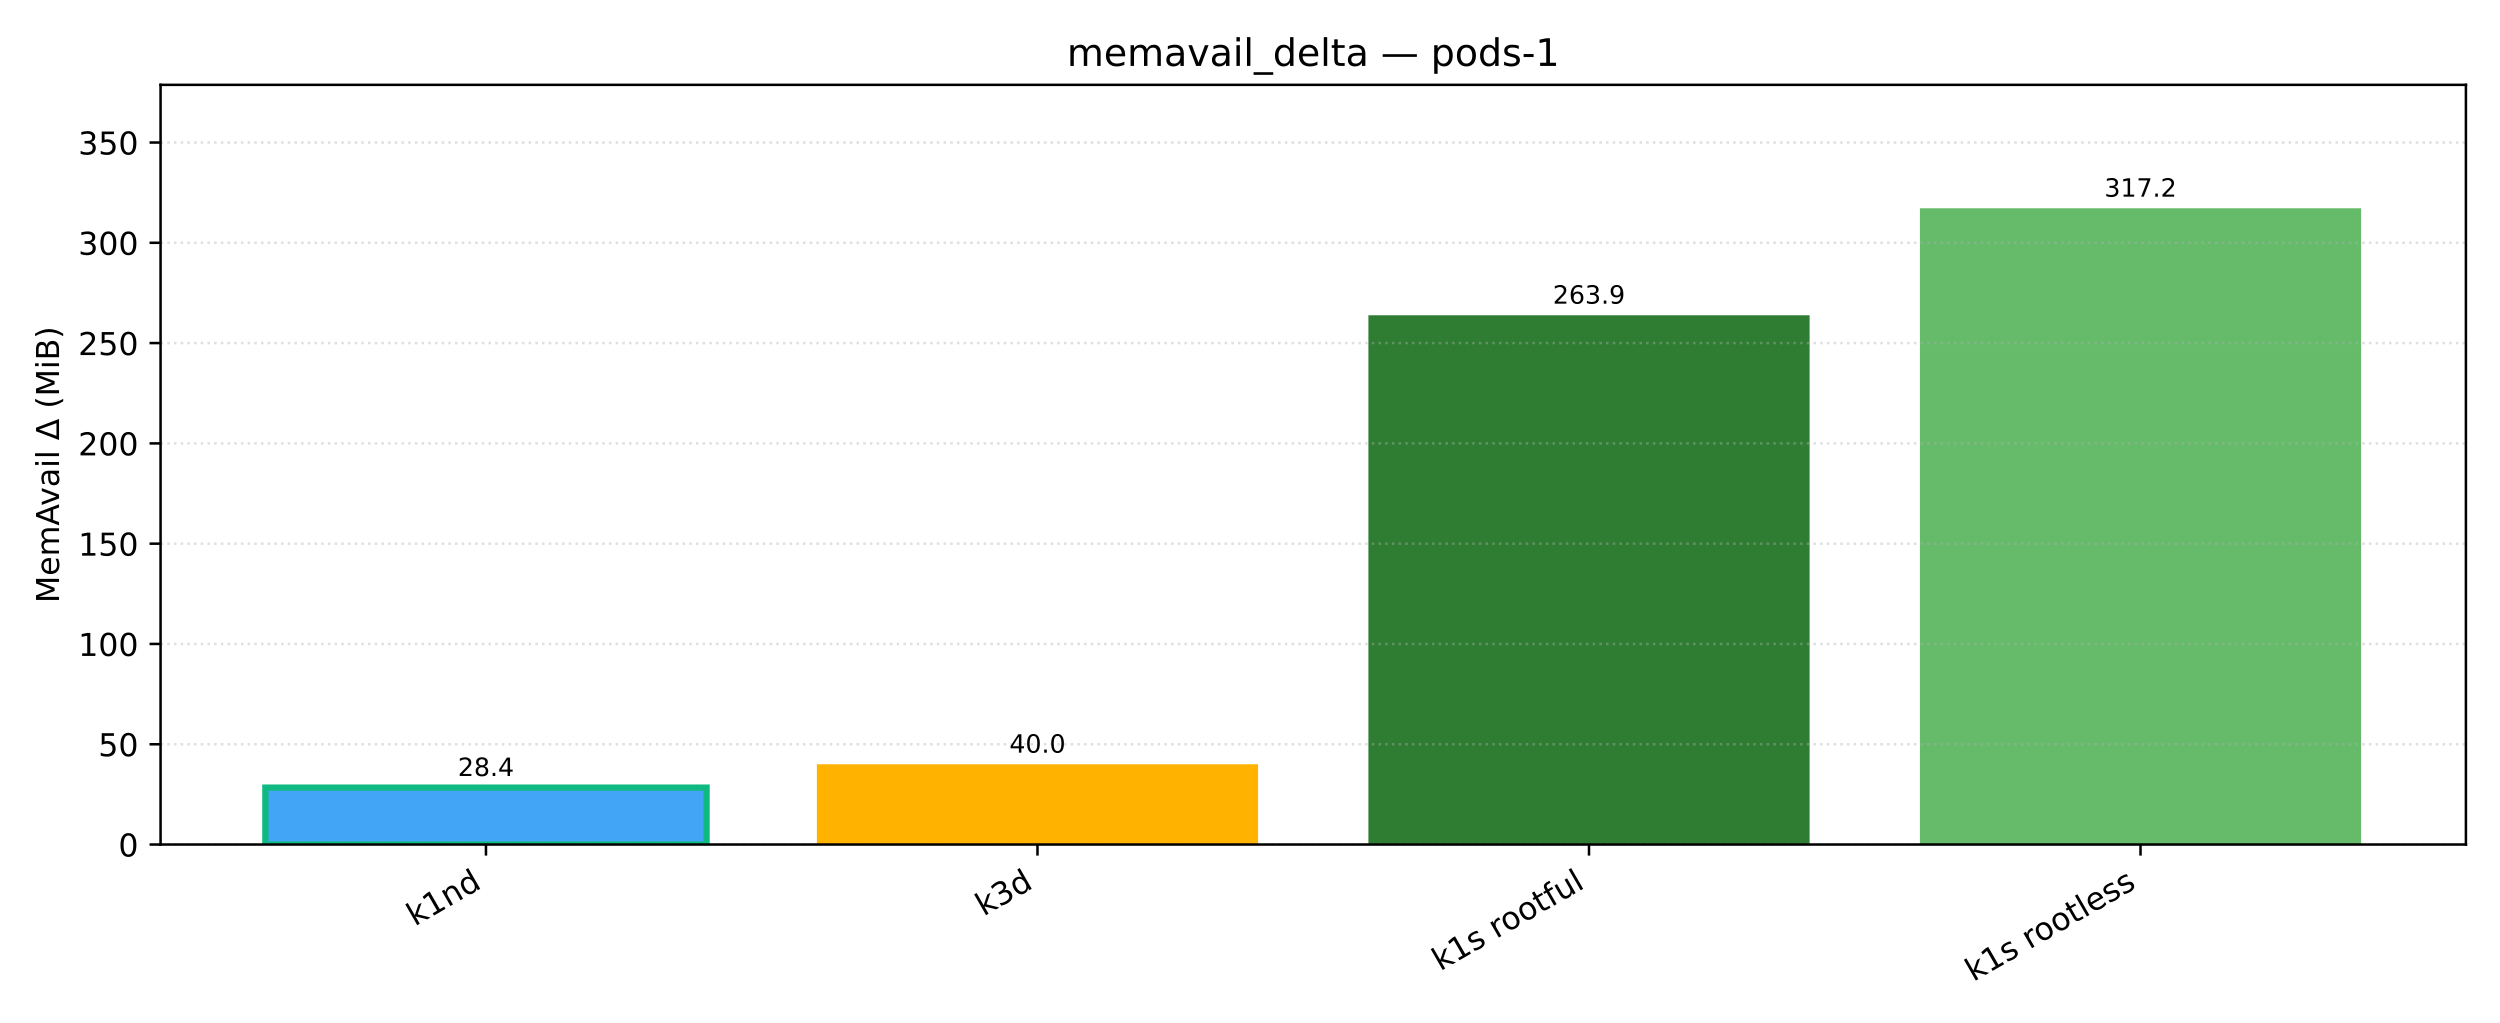
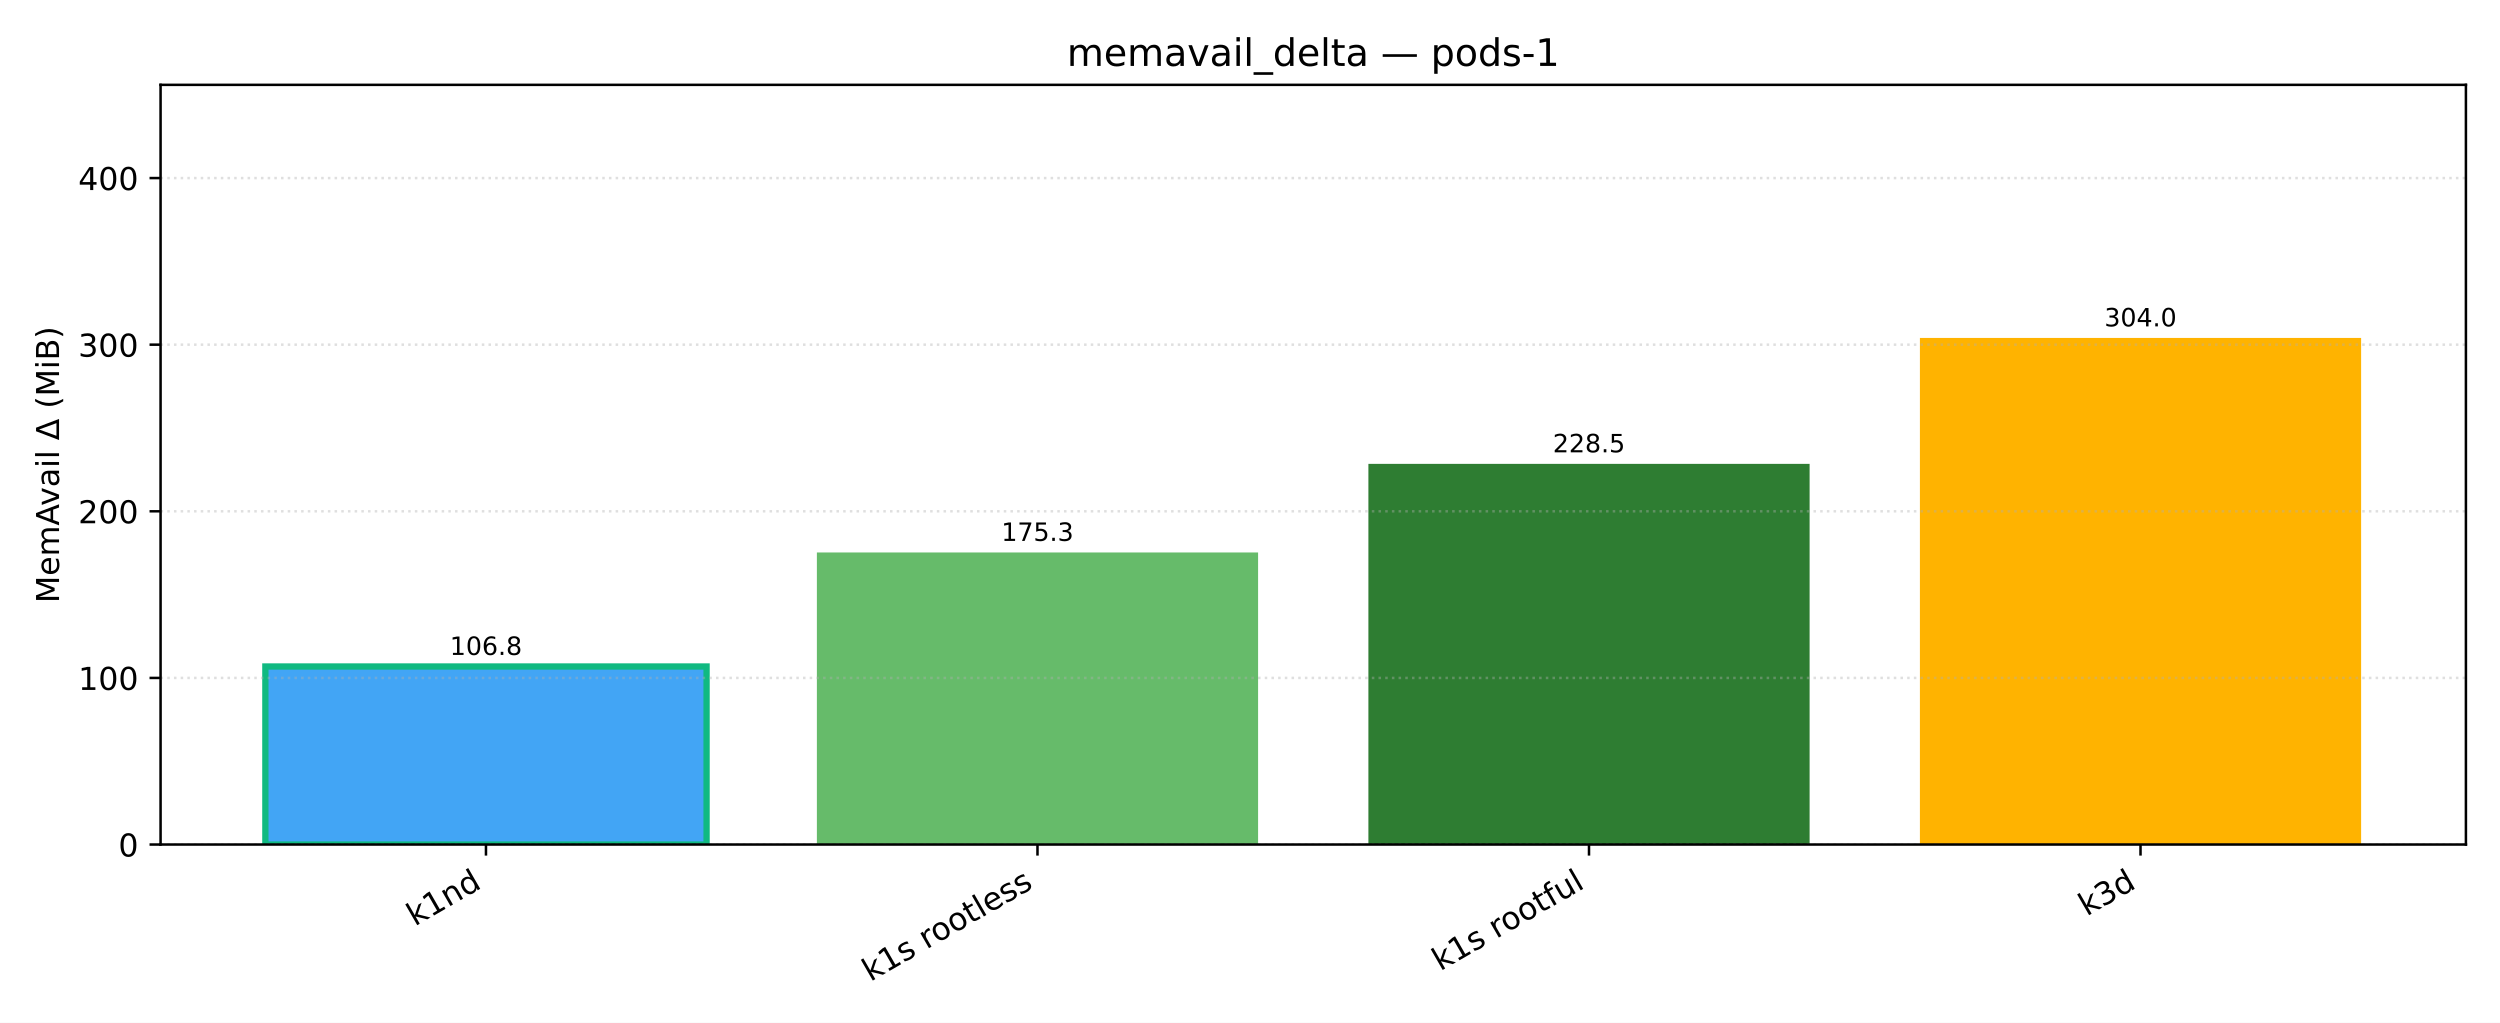
<svg xmlns="http://www.w3.org/2000/svg" xmlns:xlink="http://www.w3.org/1999/xlink" width="792pt" height="324pt" viewBox="0 0 792 324" version="1.1">
  <defs>
    <style type="text/css">*{stroke-linejoin: round; stroke-linecap: butt}</style>
  </defs>
  <g id="figure_1">
    <g id="patch_1">
      <path d="M 0 324  L 792 324  L 792 0  L 0 0  z " style="fill: #ffffff" />
    </g>
    <g id="axes_1">
      <g id="patch_2">
        <path d="M 50.87 267.545  L 781.2 267.545  L 781.2 26.88  L 50.87 26.88  z " style="fill: #ffffff" />
      </g>
      <g id="patch_3">
-         <path d="M 84.067 267.545  L 223.843 267.545  L 223.843 249.508  L 84.067 249.508  z " clip-path="url(#p8ffcf2aa9d)" style="fill: #42a5f5; stroke: #10b981; stroke-width: 2; stroke-linejoin: miter" />
+         <path d="M 84.067 267.545  L 223.843 267.545  L 223.843 211.149  L 84.067 211.149  z " clip-path="url(#pa15f19344a)" style="fill: #42a5f5; stroke: #10b981; stroke-width: 2; stroke-linejoin: miter" />
      </g>
      <g id="patch_4">
-         <path d="M 258.787 267.545  L 398.563 267.545  L 398.563 242.119  L 258.787 242.119  z " clip-path="url(#p8ffcf2aa9d)" style="fill: #ffb300" />
+         <path d="M 258.787 267.545  L 398.563 267.545  L 398.563 175.021  L 258.787 175.021  z " clip-path="url(#pa15f19344a)" style="fill: #66bb6a" />
      </g>
      <g id="patch_5">
-         <path d="M 433.507 267.545  L 573.283 267.545  L 573.283 99.873  L 433.507 99.873  z " clip-path="url(#p8ffcf2aa9d)" style="fill: #2e7d32" />
+         <path d="M 433.507 267.545  L 573.283 267.545  L 573.283 146.96  L 433.507 146.96  z " clip-path="url(#pa15f19344a)" style="fill: #2e7d32" />
      </g>
      <g id="patch_6">
-         <path d="M 608.227 267.545  L 748.003 267.545  L 748.003 65.978  L 608.227 65.978  z " clip-path="url(#p8ffcf2aa9d)" style="fill: #66bb6a" />
+         <path d="M 608.227 267.545  L 748.003 267.545  L 748.003 107.062  L 608.227 107.062  z " clip-path="url(#pa15f19344a)" style="fill: #ffb300" />
      </g>
      <g id="matplotlib.axis_1">
        <g id="xtick_1">
          <g id="line2d_1">
            <defs>
-               <path id="mfee1fe32e3" d="M 0 0  L 0 3.5  " style="stroke: #000000; stroke-width: 0.8" />
+               <path id="m6d2aba416c" d="M 0 0  L 0 3.5  " style="stroke: #000000; stroke-width: 0.8" />
            </defs>
            <g>
-               <use xlink:href="#mfee1fe32e3" x="153.955" y="267.545" style="stroke: #000000; stroke-width: 0.8" />
+               <use xlink:href="#m6d2aba416c" x="153.955" y="267.545" style="stroke: #000000; stroke-width: 0.8" />
            </g>
          </g>
          <g id="text_1">
            <g transform="translate(131.4038 293.5454) rotate(-30) scale(0.1 -0.1)">
              <defs>
                <path id="DejaVuSans-6b" d="M 581 4863  L 1159 4863  L 1159 1991  L 2875 3500  L 3609 3500  L 1753 1863  L 3688 0  L 2938 0  L 1159 1709  L 1159 0  L 581 0  L 581 4863  z " transform="scale(0.015625)" />
                <path id="DejaVuSans-31" d="M 794 531  L 1825 531  L 1825 4091  L 703 3866  L 703 4441  L 1819 4666  L 2450 4666  L 2450 531  L 3481 531  L 3481 0  L 794 0  L 794 531  z " transform="scale(0.015625)" />
                <path id="DejaVuSans-6e" d="M 3513 2113  L 3513 0  L 2938 0  L 2938 2094  Q 2938 2591 2744 2837  Q 2550 3084 2163 3084  Q 1697 3084 1428 2787  Q 1159 2491 1159 1978  L 1159 0  L 581 0  L 581 3500  L 1159 3500  L 1159 2956  Q 1366 3272 1645 3428  Q 1925 3584 2291 3584  Q 2894 3584 3203 3211  Q 3513 2838 3513 2113  z " transform="scale(0.015625)" />
                <path id="DejaVuSans-64" d="M 2906 2969  L 2906 4863  L 3481 4863  L 3481 0  L 2906 0  L 2906 525  Q 2725 213 2448 61  Q 2172 -91 1784 -91  Q 1150 -91 751 415  Q 353 922 353 1747  Q 353 2572 751 3078  Q 1150 3584 1784 3584  Q 2172 3584 2448 3432  Q 2725 3281 2906 2969  z M 947 1747  Q 947 1113 1208 752  Q 1469 391 1925 391  Q 2381 391 2643 752  Q 2906 1113 2906 1747  Q 2906 2381 2643 2742  Q 2381 3103 1925 3103  Q 1469 3103 1208 2742  Q 947 2381 947 1747  z " transform="scale(0.015625)" />
              </defs>
              <use xlink:href="#DejaVuSans-6b" />
              <use xlink:href="#DejaVuSans-31" transform="translate(57.91016 0)" />
              <use xlink:href="#DejaVuSans-6e" transform="translate(121.5332 0)" />
              <use xlink:href="#DejaVuSans-64" transform="translate(184.9121 0)" />
            </g>
          </g>
        </g>
        <g id="xtick_2">
          <g id="line2d_2">
            <g>
-               <use xlink:href="#mfee1fe32e3" x="328.675" y="267.545" style="stroke: #000000; stroke-width: 0.8" />
+               <use xlink:href="#m6d2aba416c" x="328.675" y="267.545" style="stroke: #000000; stroke-width: 0.8" />
            </g>
          </g>
          <g id="text_2">
-             <g transform="translate(311.6123 290.3767) rotate(-30) scale(0.1 -0.1)">
-               <defs>
-                 <path id="DejaVuSans-33" d="M 2597 2516  Q 3050 2419 3304 2112  Q 3559 1806 3559 1356  Q 3559 666 3084 287  Q 2609 -91 1734 -91  Q 1441 -91 1130 -33  Q 819 25 488 141  L 488 750  Q 750 597 1062 519  Q 1375 441 1716 441  Q 2309 441 2620 675  Q 2931 909 2931 1356  Q 2931 1769 2642 2001  Q 2353 2234 1838 2234  L 1294 2234  L 1294 2753  L 1863 2753  Q 2328 2753 2575 2939  Q 2822 3125 2822 3475  Q 2822 3834 2567 4026  Q 2313 4219 1838 4219  Q 1578 4219 1281 4162  Q 984 4106 628 3988  L 628 4550  Q 988 4650 1302 4700  Q 1616 4750 1894 4750  Q 2613 4750 3031 4423  Q 3450 4097 3450 3541  Q 3450 3153 3228 2886  Q 3006 2619 2597 2516  z " transform="scale(0.015625)" />
-               </defs>
-               <use xlink:href="#DejaVuSans-6b" />
-               <use xlink:href="#DejaVuSans-33" transform="translate(57.91016 0)" />
-               <use xlink:href="#DejaVuSans-64" transform="translate(121.5332 0)" />
-             </g>
-           </g>
-         </g>
-         <g id="xtick_3">
-           <g id="line2d_3">
-             <g>
-               <use xlink:href="#mfee1fe32e3" x="503.395" y="267.545" style="stroke: #000000; stroke-width: 0.8" />
-             </g>
-           </g>
-           <g id="text_3">
-             <g transform="translate(456.2651 307.7361) rotate(-30) scale(0.1 -0.1)">
+             <g transform="translate(275.7304 311.0931) rotate(-30) scale(0.1 -0.1)">
              <defs>
                <path id="DejaVuSans-73" d="M 2834 3397  L 2834 2853  Q 2591 2978 2328 3040  Q 2066 3103 1784 3103  Q 1356 3103 1142 2972  Q 928 2841 928 2578  Q 928 2378 1081 2264  Q 1234 2150 1697 2047  L 1894 2003  Q 2506 1872 2764 1633  Q 3022 1394 3022 966  Q 3022 478 2636 193  Q 2250 -91 1575 -91  Q 1294 -91 989 -36  Q 684 19 347 128  L 347 722  Q 666 556 975 473  Q 1284 391 1588 391  Q 1994 391 2212 530  Q 2431 669 2431 922  Q 2431 1156 2273 1281  Q 2116 1406 1581 1522  L 1381 1569  Q 847 1681 609 1914  Q 372 2147 372 2553  Q 372 3047 722 3315  Q 1072 3584 1716 3584  Q 2034 3584 2315 3537  Q 2597 3491 2834 3397  z " transform="scale(0.015625)" />
                <path id="DejaVuSans-20" transform="scale(0.015625)" />
                <path id="DejaVuSans-72" d="M 2631 2963  Q 2534 3019 2420 3045  Q 2306 3072 2169 3072  Q 1681 3072 1420 2755  Q 1159 2438 1159 1844  L 1159 0  L 581 0  L 581 3500  L 1159 3500  L 1159 2956  Q 1341 3275 1631 3429  Q 1922 3584 2338 3584  Q 2397 3584 2469 3576  Q 2541 3569 2628 3553  L 2631 2963  z " transform="scale(0.015625)" />
                <path id="DejaVuSans-6f" d="M 1959 3097  Q 1497 3097 1228 2736  Q 959 2375 959 1747  Q 959 1119 1226 758  Q 1494 397 1959 397  Q 2419 397 2687 759  Q 2956 1122 2956 1747  Q 2956 2369 2687 2733  Q 2419 3097 1959 3097  z M 1959 3584  Q 2709 3584 3137 3096  Q 3566 2609 3566 1747  Q 3566 888 3137 398  Q 2709 -91 1959 -91  Q 1206 -91 779 398  Q 353 888 353 1747  Q 353 2609 779 3096  Q 1206 3584 1959 3584  z " transform="scale(0.015625)" />
                <path id="DejaVuSans-74" d="M 1172 4494  L 1172 3500  L 2356 3500  L 2356 3053  L 1172 3053  L 1172 1153  Q 1172 725 1289 603  Q 1406 481 1766 481  L 2356 481  L 2356 0  L 1766 0  Q 1100 0 847 248  Q 594 497 594 1153  L 594 3053  L 172 3053  L 172 3500  L 594 3500  L 594 4494  L 1172 4494  z " transform="scale(0.015625)" />
-                 <path id="DejaVuSans-66" d="M 2375 4863  L 2375 4384  L 1825 4384  Q 1516 4384 1395 4259  Q 1275 4134 1275 3809  L 1275 3500  L 2222 3500  L 2222 3053  L 1275 3053  L 1275 0  L 697 0  L 697 3053  L 147 3053  L 147 3500  L 697 3500  L 697 3744  Q 697 4328 969 4595  Q 1241 4863 1831 4863  L 2375 4863  z " transform="scale(0.015625)" />
-                 <path id="DejaVuSans-75" d="M 544 1381  L 544 3500  L 1119 3500  L 1119 1403  Q 1119 906 1312 657  Q 1506 409 1894 409  Q 2359 409 2629 706  Q 2900 1003 2900 1516  L 2900 3500  L 3475 3500  L 3475 0  L 2900 0  L 2900 538  Q 2691 219 2414 64  Q 2138 -91 1772 -91  Q 1169 -91 856 284  Q 544 659 544 1381  z M 1991 3584  L 1991 3584  z " transform="scale(0.015625)" />
                <path id="DejaVuSans-6c" d="M 603 4863  L 1178 4863  L 1178 0  L 603 0  L 603 4863  z " transform="scale(0.015625)" />
-               </defs>
-               <use xlink:href="#DejaVuSans-6b" />
-               <use xlink:href="#DejaVuSans-31" transform="translate(57.91016 0)" />
-               <use xlink:href="#DejaVuSans-73" transform="translate(121.5332 0)" />
-               <use xlink:href="#DejaVuSans-20" transform="translate(173.6328 0)" />
-               <use xlink:href="#DejaVuSans-72" transform="translate(205.4199 0)" />
-               <use xlink:href="#DejaVuSans-6f" transform="translate(244.2832 0)" />
-               <use xlink:href="#DejaVuSans-6f" transform="translate(305.4648 0)" />
-               <use xlink:href="#DejaVuSans-74" transform="translate(366.6465 0)" />
-               <use xlink:href="#DejaVuSans-66" transform="translate(405.8555 0)" />
-               <use xlink:href="#DejaVuSans-75" transform="translate(441.0605 0)" />
-               <use xlink:href="#DejaVuSans-6c" transform="translate(504.4395 0)" />
-             </g>
-           </g>
-         </g>
-         <g id="xtick_4">
-           <g id="line2d_4">
-             <g>
-               <use xlink:href="#mfee1fe32e3" x="678.115" y="267.545" style="stroke: #000000; stroke-width: 0.8" />
-             </g>
-           </g>
-           <g id="text_4">
-             <g transform="translate(625.1706 311.0931) rotate(-30) scale(0.1 -0.1)">
-               <defs>
                <path id="DejaVuSans-65" d="M 3597 1894  L 3597 1613  L 953 1613  Q 991 1019 1311 708  Q 1631 397 2203 397  Q 2534 397 2845 478  Q 3156 559 3463 722  L 3463 178  Q 3153 47 2828 -22  Q 2503 -91 2169 -91  Q 1331 -91 842 396  Q 353 884 353 1716  Q 353 2575 817 3079  Q 1281 3584 2069 3584  Q 2775 3584 3186 3129  Q 3597 2675 3597 1894  z M 3022 2063  Q 3016 2534 2758 2815  Q 2500 3097 2075 3097  Q 1594 3097 1305 2825  Q 1016 2553 972 2059  L 3022 2063  z " transform="scale(0.015625)" />
              </defs>
              <use xlink:href="#DejaVuSans-6b" />
              <use xlink:href="#DejaVuSans-31" transform="translate(57.91016 0)" />
              <use xlink:href="#DejaVuSans-73" transform="translate(121.5332 0)" />
              <use xlink:href="#DejaVuSans-20" transform="translate(173.6328 0)" />
              <use xlink:href="#DejaVuSans-72" transform="translate(205.4199 0)" />
              <use xlink:href="#DejaVuSans-6f" transform="translate(244.2832 0)" />
              <use xlink:href="#DejaVuSans-6f" transform="translate(305.4648 0)" />
              <use xlink:href="#DejaVuSans-74" transform="translate(366.6465 0)" />
              <use xlink:href="#DejaVuSans-6c" transform="translate(405.8555 0)" />
              <use xlink:href="#DejaVuSans-65" transform="translate(433.6387 0)" />
              <use xlink:href="#DejaVuSans-73" transform="translate(495.1621 0)" />
              <use xlink:href="#DejaVuSans-73" transform="translate(547.2617 0)" />
            </g>
          </g>
        </g>
+         <g id="xtick_3">
+           <g id="line2d_3">
+             <g>
+               <use xlink:href="#m6d2aba416c" x="503.395" y="267.545" style="stroke: #000000; stroke-width: 0.8" />
+             </g>
+           </g>
+           <g id="text_3">
+             <g transform="translate(456.2651 307.7361) rotate(-30) scale(0.1 -0.1)">
+               <defs>
+                 <path id="DejaVuSans-66" d="M 2375 4863  L 2375 4384  L 1825 4384  Q 1516 4384 1395 4259  Q 1275 4134 1275 3809  L 1275 3500  L 2222 3500  L 2222 3053  L 1275 3053  L 1275 0  L 697 0  L 697 3053  L 147 3053  L 147 3500  L 697 3500  L 697 3744  Q 697 4328 969 4595  Q 1241 4863 1831 4863  L 2375 4863  z " transform="scale(0.015625)" />
+                 <path id="DejaVuSans-75" d="M 544 1381  L 544 3500  L 1119 3500  L 1119 1403  Q 1119 906 1312 657  Q 1506 409 1894 409  Q 2359 409 2629 706  Q 2900 1003 2900 1516  L 2900 3500  L 3475 3500  L 3475 0  L 2900 0  L 2900 538  Q 2691 219 2414 64  Q 2138 -91 1772 -91  Q 1169 -91 856 284  Q 544 659 544 1381  z M 1991 3584  L 1991 3584  z " transform="scale(0.015625)" />
+               </defs>
+               <use xlink:href="#DejaVuSans-6b" />
+               <use xlink:href="#DejaVuSans-31" transform="translate(57.91016 0)" />
+               <use xlink:href="#DejaVuSans-73" transform="translate(121.5332 0)" />
+               <use xlink:href="#DejaVuSans-20" transform="translate(173.6328 0)" />
+               <use xlink:href="#DejaVuSans-72" transform="translate(205.4199 0)" />
+               <use xlink:href="#DejaVuSans-6f" transform="translate(244.2832 0)" />
+               <use xlink:href="#DejaVuSans-6f" transform="translate(305.4648 0)" />
+               <use xlink:href="#DejaVuSans-74" transform="translate(366.6465 0)" />
+               <use xlink:href="#DejaVuSans-66" transform="translate(405.8555 0)" />
+               <use xlink:href="#DejaVuSans-75" transform="translate(441.0605 0)" />
+               <use xlink:href="#DejaVuSans-6c" transform="translate(504.4395 0)" />
+             </g>
+           </g>
+         </g>
+         <g id="xtick_4">
+           <g id="line2d_4">
+             <g>
+               <use xlink:href="#m6d2aba416c" x="678.115" y="267.545" style="stroke: #000000; stroke-width: 0.8" />
+             </g>
+           </g>
+           <g id="text_4">
+             <g transform="translate(661.0525 290.3767) rotate(-30) scale(0.1 -0.1)">
+               <defs>
+                 <path id="DejaVuSans-33" d="M 2597 2516  Q 3050 2419 3304 2112  Q 3559 1806 3559 1356  Q 3559 666 3084 287  Q 2609 -91 1734 -91  Q 1441 -91 1130 -33  Q 819 25 488 141  L 488 750  Q 750 597 1062 519  Q 1375 441 1716 441  Q 2309 441 2620 675  Q 2931 909 2931 1356  Q 2931 1769 2642 2001  Q 2353 2234 1838 2234  L 1294 2234  L 1294 2753  L 1863 2753  Q 2328 2753 2575 2939  Q 2822 3125 2822 3475  Q 2822 3834 2567 4026  Q 2313 4219 1838 4219  Q 1578 4219 1281 4162  Q 984 4106 628 3988  L 628 4550  Q 988 4650 1302 4700  Q 1616 4750 1894 4750  Q 2613 4750 3031 4423  Q 3450 4097 3450 3541  Q 3450 3153 3228 2886  Q 3006 2619 2597 2516  z " transform="scale(0.015625)" />
+               </defs>
+               <use xlink:href="#DejaVuSans-6b" />
+               <use xlink:href="#DejaVuSans-33" transform="translate(57.91016 0)" />
+               <use xlink:href="#DejaVuSans-64" transform="translate(121.5332 0)" />
+             </g>
+           </g>
+         </g>
      </g>
      <g id="matplotlib.axis_2">
        <g id="ytick_1">
          <g id="line2d_5">
-             <path d="M 50.87 267.545  L 781.2 267.545  " clip-path="url(#p8ffcf2aa9d)" style="fill: none; stroke-dasharray: 0.8,1.32; stroke-dashoffset: 0; stroke: #b0b0b0; stroke-opacity: 0.4; stroke-width: 0.8" />
+             <path d="M 50.87 267.545  L 781.2 267.545  " clip-path="url(#pa15f19344a)" style="fill: none; stroke-dasharray: 0.8,1.32; stroke-dashoffset: 0; stroke: #b0b0b0; stroke-opacity: 0.4; stroke-width: 0.8" />
          </g>
          <g id="line2d_6">
            <defs>
-               <path id="m41515fdfbc" d="M 0 0  L -3.5 0  " style="stroke: #000000; stroke-width: 0.8" />
+               <path id="m029c98b0b0" d="M 0 0  L -3.5 0  " style="stroke: #000000; stroke-width: 0.8" />
            </defs>
            <g>
-               <use xlink:href="#m41515fdfbc" x="50.87" y="267.545" style="stroke: #000000; stroke-width: 0.8" />
+               <use xlink:href="#m029c98b0b0" x="50.87" y="267.545" style="stroke: #000000; stroke-width: 0.8" />
            </g>
          </g>
          <g id="text_5">
            <g transform="translate(37.5075 271.3447) scale(0.1 -0.1)">
              <defs>
                <path id="DejaVuSans-30" d="M 2034 4250  Q 1547 4250 1301 3770  Q 1056 3291 1056 2328  Q 1056 1369 1301 889  Q 1547 409 2034 409  Q 2525 409 2770 889  Q 3016 1369 3016 2328  Q 3016 3291 2770 3770  Q 2525 4250 2034 4250  z M 2034 4750  Q 2819 4750 3233 4129  Q 3647 3509 3647 2328  Q 3647 1150 3233 529  Q 2819 -91 2034 -91  Q 1250 -91 836 529  Q 422 1150 422 2328  Q 422 3509 836 4129  Q 1250 4750 2034 4750  z " transform="scale(0.015625)" />
              </defs>
              <use xlink:href="#DejaVuSans-30" />
            </g>
          </g>
        </g>
        <g id="ytick_2">
          <g id="line2d_7">
-             <path d="M 50.87 235.775  L 781.2 235.775  " clip-path="url(#p8ffcf2aa9d)" style="fill: none; stroke-dasharray: 0.8,1.32; stroke-dashoffset: 0; stroke: #b0b0b0; stroke-opacity: 0.4; stroke-width: 0.8" />
+             <path d="M 50.87 214.763  L 781.2 214.763  " clip-path="url(#pa15f19344a)" style="fill: none; stroke-dasharray: 0.8,1.32; stroke-dashoffset: 0; stroke: #b0b0b0; stroke-opacity: 0.4; stroke-width: 0.8" />
          </g>
          <g id="line2d_8">
            <g>
-               <use xlink:href="#m41515fdfbc" x="50.87" y="235.775" style="stroke: #000000; stroke-width: 0.8" />
+               <use xlink:href="#m029c98b0b0" x="50.87" y="214.763" style="stroke: #000000; stroke-width: 0.8" />
            </g>
          </g>
          <g id="text_6">
-             <g transform="translate(31.145 239.574) scale(0.1 -0.1)">
-               <defs>
-                 <path id="DejaVuSans-35" d="M 691 4666  L 3169 4666  L 3169 4134  L 1269 4134  L 1269 2991  Q 1406 3038 1543 3061  Q 1681 3084 1819 3084  Q 2600 3084 3056 2656  Q 3513 2228 3513 1497  Q 3513 744 3044 326  Q 2575 -91 1722 -91  Q 1428 -91 1123 -41  Q 819 9 494 109  L 494 744  Q 775 591 1075 516  Q 1375 441 1709 441  Q 2250 441 2565 725  Q 2881 1009 2881 1497  Q 2881 1984 2565 2268  Q 2250 2553 1709 2553  Q 1456 2553 1204 2497  Q 953 2441 691 2322  L 691 4666  z " transform="scale(0.015625)" />
-               </defs>
-               <use xlink:href="#DejaVuSans-35" />
-               <use xlink:href="#DejaVuSans-30" transform="translate(63.62305 0)" />
-             </g>
-           </g>
-         </g>
-         <g id="ytick_3">
-           <g id="line2d_9">
-             <path d="M 50.87 204.004  L 781.2 204.004  " clip-path="url(#p8ffcf2aa9d)" style="fill: none; stroke-dasharray: 0.8,1.32; stroke-dashoffset: 0; stroke: #b0b0b0; stroke-opacity: 0.4; stroke-width: 0.8" />
-           </g>
-           <g id="line2d_10">
-             <g>
-               <use xlink:href="#m41515fdfbc" x="50.87" y="204.004" style="stroke: #000000; stroke-width: 0.8" />
-             </g>
-           </g>
-           <g id="text_7">
-             <g transform="translate(24.7825 207.8033) scale(0.1 -0.1)">
+             <g transform="translate(24.7825 218.5622) scale(0.1 -0.1)">
              <use xlink:href="#DejaVuSans-31" />
              <use xlink:href="#DejaVuSans-30" transform="translate(63.62305 0)" />
              <use xlink:href="#DejaVuSans-30" transform="translate(127.2461 0)" />
            </g>
          </g>
        </g>
-         <g id="ytick_4">
-           <g id="line2d_11">
-             <path d="M 50.87 172.233  L 781.2 172.233  " clip-path="url(#p8ffcf2aa9d)" style="fill: none; stroke-dasharray: 0.8,1.32; stroke-dashoffset: 0; stroke: #b0b0b0; stroke-opacity: 0.4; stroke-width: 0.8" />
-           </g>
-           <g id="line2d_12">
-             <g>
-               <use xlink:href="#m41515fdfbc" x="50.87" y="172.233" style="stroke: #000000; stroke-width: 0.8" />
-             </g>
-           </g>
-           <g id="text_8">
-             <g transform="translate(24.7825 176.0326) scale(0.1 -0.1)">
-               <use xlink:href="#DejaVuSans-31" />
-               <use xlink:href="#DejaVuSans-35" transform="translate(63.62305 0)" />
-               <use xlink:href="#DejaVuSans-30" transform="translate(127.2461 0)" />
-             </g>
-           </g>
-         </g>
-         <g id="ytick_5">
-           <g id="line2d_13">
-             <path d="M 50.87 140.463  L 781.2 140.463  " clip-path="url(#p8ffcf2aa9d)" style="fill: none; stroke-dasharray: 0.8,1.32; stroke-dashoffset: 0; stroke: #b0b0b0; stroke-opacity: 0.4; stroke-width: 0.8" />
-           </g>
-           <g id="line2d_14">
-             <g>
-               <use xlink:href="#m41515fdfbc" x="50.87" y="140.463" style="stroke: #000000; stroke-width: 0.8" />
-             </g>
-           </g>
-           <g id="text_9">
-             <g transform="translate(24.7825 144.2619) scale(0.1 -0.1)">
+         <g id="ytick_3">
+           <g id="line2d_9">
+             <path d="M 50.87 161.98  L 781.2 161.98  " clip-path="url(#pa15f19344a)" style="fill: none; stroke-dasharray: 0.8,1.32; stroke-dashoffset: 0; stroke: #b0b0b0; stroke-opacity: 0.4; stroke-width: 0.8" />
+           </g>
+           <g id="line2d_10">
+             <g>
+               <use xlink:href="#m029c98b0b0" x="50.87" y="161.98" style="stroke: #000000; stroke-width: 0.8" />
+             </g>
+           </g>
+           <g id="text_7">
+             <g transform="translate(24.7825 165.7797) scale(0.1 -0.1)">
              <defs>
                <path id="DejaVuSans-32" d="M 1228 531  L 3431 531  L 3431 0  L 469 0  L 469 531  Q 828 903 1448 1529  Q 2069 2156 2228 2338  Q 2531 2678 2651 2914  Q 2772 3150 2772 3378  Q 2772 3750 2511 3984  Q 2250 4219 1831 4219  Q 1534 4219 1204 4116  Q 875 4013 500 3803  L 500 4441  Q 881 4594 1212 4672  Q 1544 4750 1819 4750  Q 2544 4750 2975 4387  Q 3406 4025 3406 3419  Q 3406 3131 3298 2873  Q 3191 2616 2906 2266  Q 2828 2175 2409 1742  Q 1991 1309 1228 531  z " transform="scale(0.015625)" />
              </defs>
              <use xlink:href="#DejaVuSans-32" />
              <use xlink:href="#DejaVuSans-30" transform="translate(63.62305 0)" />
              <use xlink:href="#DejaVuSans-30" transform="translate(127.2461 0)" />
            </g>
          </g>
        </g>
-         <g id="ytick_6">
-           <g id="line2d_15">
-             <path d="M 50.87 108.692  L 781.2 108.692  " clip-path="url(#p8ffcf2aa9d)" style="fill: none; stroke-dasharray: 0.8,1.32; stroke-dashoffset: 0; stroke: #b0b0b0; stroke-opacity: 0.4; stroke-width: 0.8" />
-           </g>
-           <g id="line2d_16">
-             <g>
-               <use xlink:href="#m41515fdfbc" x="50.87" y="108.692" style="stroke: #000000; stroke-width: 0.8" />
-             </g>
-           </g>
-           <g id="text_10">
-             <g transform="translate(24.7825 112.4912) scale(0.1 -0.1)">
-               <use xlink:href="#DejaVuSans-32" />
-               <use xlink:href="#DejaVuSans-35" transform="translate(63.62305 0)" />
-               <use xlink:href="#DejaVuSans-30" transform="translate(127.2461 0)" />
-             </g>
-           </g>
-         </g>
-         <g id="ytick_7">
-           <g id="line2d_17">
-             <path d="M 50.87 76.921  L 781.2 76.921  " clip-path="url(#p8ffcf2aa9d)" style="fill: none; stroke-dasharray: 0.8,1.32; stroke-dashoffset: 0; stroke: #b0b0b0; stroke-opacity: 0.4; stroke-width: 0.8" />
-           </g>
-           <g id="line2d_18">
-             <g>
-               <use xlink:href="#m41515fdfbc" x="50.87" y="76.921" style="stroke: #000000; stroke-width: 0.8" />
-             </g>
-           </g>
-           <g id="text_11">
-             <g transform="translate(24.7825 80.72054) scale(0.1 -0.1)">
+         <g id="ytick_4">
+           <g id="line2d_11">
+             <path d="M 50.87 109.198  L 781.2 109.198  " clip-path="url(#pa15f19344a)" style="fill: none; stroke-dasharray: 0.8,1.32; stroke-dashoffset: 0; stroke: #b0b0b0; stroke-opacity: 0.4; stroke-width: 0.8" />
+           </g>
+           <g id="line2d_12">
+             <g>
+               <use xlink:href="#m029c98b0b0" x="50.87" y="109.198" style="stroke: #000000; stroke-width: 0.8" />
+             </g>
+           </g>
+           <g id="text_8">
+             <g transform="translate(24.7825 112.9972) scale(0.1 -0.1)">
              <use xlink:href="#DejaVuSans-33" />
              <use xlink:href="#DejaVuSans-30" transform="translate(63.62305 0)" />
              <use xlink:href="#DejaVuSans-30" transform="translate(127.2461 0)" />
            </g>
          </g>
        </g>
-         <g id="ytick_8">
-           <g id="line2d_19">
-             <path d="M 50.87 45.151  L 781.2 45.151  " clip-path="url(#p8ffcf2aa9d)" style="fill: none; stroke-dasharray: 0.8,1.32; stroke-dashoffset: 0; stroke: #b0b0b0; stroke-opacity: 0.4; stroke-width: 0.8" />
-           </g>
-           <g id="line2d_20">
-             <g>
-               <use xlink:href="#m41515fdfbc" x="50.87" y="45.151" style="stroke: #000000; stroke-width: 0.8" />
-             </g>
-           </g>
-           <g id="text_12">
-             <g transform="translate(24.7825 48.94985) scale(0.1 -0.1)">
-               <use xlink:href="#DejaVuSans-33" />
-               <use xlink:href="#DejaVuSans-35" transform="translate(63.62305 0)" />
+         <g id="ytick_5">
+           <g id="line2d_13">
+             <path d="M 50.87 56.416  L 781.2 56.416  " clip-path="url(#pa15f19344a)" style="fill: none; stroke-dasharray: 0.8,1.32; stroke-dashoffset: 0; stroke: #b0b0b0; stroke-opacity: 0.4; stroke-width: 0.8" />
+           </g>
+           <g id="line2d_14">
+             <g>
+               <use xlink:href="#m029c98b0b0" x="50.87" y="56.416" style="stroke: #000000; stroke-width: 0.8" />
+             </g>
+           </g>
+           <g id="text_9">
+             <g transform="translate(24.7825 60.21473) scale(0.1 -0.1)">
+               <defs>
+                 <path id="DejaVuSans-34" d="M 2419 4116  L 825 1625  L 2419 1625  L 2419 4116  z M 2253 4666  L 3047 4666  L 3047 1625  L 3713 1625  L 3713 1100  L 3047 1100  L 3047 0  L 2419 0  L 2419 1100  L 313 1100  L 313 1709  L 2253 4666  z " transform="scale(0.015625)" />
+               </defs>
+               <use xlink:href="#DejaVuSans-34" />
+               <use xlink:href="#DejaVuSans-30" transform="translate(63.62305 0)" />
              <use xlink:href="#DejaVuSans-30" transform="translate(127.2461 0)" />
            </g>
          </g>
        </g>
-         <g id="text_13">
+         <g id="text_10">
          <g transform="translate(18.70281 191.0354) rotate(-90) scale(0.1 -0.1)">
            <defs>
              <path id="DejaVuSans-4d" d="M 628 4666  L 1569 4666  L 2759 1491  L 3956 4666  L 4897 4666  L 4897 0  L 4281 0  L 4281 4097  L 3078 897  L 2444 897  L 1241 4097  L 1241 0  L 628 0  L 628 4666  z " transform="scale(0.015625)" />
              <path id="DejaVuSans-6d" d="M 3328 2828  Q 3544 3216 3844 3400  Q 4144 3584 4550 3584  Q 5097 3584 5394 3201  Q 5691 2819 5691 2113  L 5691 0  L 5113 0  L 5113 2094  Q 5113 2597 4934 2840  Q 4756 3084 4391 3084  Q 3944 3084 3684 2787  Q 3425 2491 3425 1978  L 3425 0  L 2847 0  L 2847 2094  Q 2847 2600 2669 2842  Q 2491 3084 2119 3084  Q 1678 3084 1418 2786  Q 1159 2488 1159 1978  L 1159 0  L 581 0  L 581 3500  L 1159 3500  L 1159 2956  Q 1356 3278 1631 3431  Q 1906 3584 2284 3584  Q 2666 3584 2933 3390  Q 3200 3197 3328 2828  z " transform="scale(0.015625)" />
              <path id="DejaVuSans-41" d="M 2188 4044  L 1331 1722  L 3047 1722  L 2188 4044  z M 1831 4666  L 2547 4666  L 4325 0  L 3669 0  L 3244 1197  L 1141 1197  L 716 0  L 50 0  L 1831 4666  z " transform="scale(0.015625)" />
              <path id="DejaVuSans-76" d="M 191 3500  L 800 3500  L 1894 563  L 2988 3500  L 3597 3500  L 2284 0  L 1503 0  L 191 3500  z " transform="scale(0.015625)" />
              <path id="DejaVuSans-61" d="M 2194 1759  Q 1497 1759 1228 1600  Q 959 1441 959 1056  Q 959 750 1161 570  Q 1363 391 1709 391  Q 2188 391 2477 730  Q 2766 1069 2766 1631  L 2766 1759  L 2194 1759  z M 3341 1997  L 3341 0  L 2766 0  L 2766 531  Q 2569 213 2275 61  Q 1981 -91 1556 -91  Q 1019 -91 701 211  Q 384 513 384 1019  Q 384 1609 779 1909  Q 1175 2209 1959 2209  L 2766 2209  L 2766 2266  Q 2766 2663 2505 2880  Q 2244 3097 1772 3097  Q 1472 3097 1187 3025  Q 903 2953 641 2809  L 641 3341  Q 956 3463 1253 3523  Q 1550 3584 1831 3584  Q 2591 3584 2966 3190  Q 3341 2797 3341 1997  z " transform="scale(0.015625)" />
              <path id="DejaVuSans-69" d="M 603 3500  L 1178 3500  L 1178 0  L 603 0  L 603 3500  z M 603 4863  L 1178 4863  L 1178 4134  L 603 4134  L 603 4863  z " transform="scale(0.015625)" />
              <path id="DejaVuSans-394" d="M 2188 4044  L 906 525  L 3472 525  L 2188 4044  z M 50 0  L 1831 4666  L 2547 4666  L 4325 0  L 50 0  z " transform="scale(0.015625)" />
              <path id="DejaVuSans-28" d="M 1984 4856  Q 1566 4138 1362 3434  Q 1159 2731 1159 2009  Q 1159 1288 1364 580  Q 1569 -128 1984 -844  L 1484 -844  Q 1016 -109 783 600  Q 550 1309 550 2009  Q 550 2706 781 3412  Q 1013 4119 1484 4856  L 1984 4856  z " transform="scale(0.015625)" />
              <path id="DejaVuSans-42" d="M 1259 2228  L 1259 519  L 2272 519  Q 2781 519 3026 730  Q 3272 941 3272 1375  Q 3272 1813 3026 2020  Q 2781 2228 2272 2228  L 1259 2228  z M 1259 4147  L 1259 2741  L 2194 2741  Q 2656 2741 2882 2914  Q 3109 3088 3109 3444  Q 3109 3797 2882 3972  Q 2656 4147 2194 4147  L 1259 4147  z M 628 4666  L 2241 4666  Q 2963 4666 3353 4366  Q 3744 4066 3744 3513  Q 3744 3084 3544 2831  Q 3344 2578 2956 2516  Q 3422 2416 3680 2098  Q 3938 1781 3938 1306  Q 3938 681 3513 340  Q 3088 0 2303 0  L 628 0  L 628 4666  z " transform="scale(0.015625)" />
              <path id="DejaVuSans-29" d="M 513 4856  L 1013 4856  Q 1481 4119 1714 3412  Q 1947 2706 1947 2009  Q 1947 1309 1714 600  Q 1481 -109 1013 -844  L 513 -844  Q 928 -128 1133 580  Q 1338 1288 1338 2009  Q 1338 2731 1133 3434  Q 928 4138 513 4856  z " transform="scale(0.015625)" />
            </defs>
            <use xlink:href="#DejaVuSans-4d" />
            <use xlink:href="#DejaVuSans-65" transform="translate(86.2793 0)" />
            <use xlink:href="#DejaVuSans-6d" transform="translate(147.8027 0)" />
            <use xlink:href="#DejaVuSans-41" transform="translate(245.2148 0)" />
            <use xlink:href="#DejaVuSans-76" transform="translate(307.748 0)" />
            <use xlink:href="#DejaVuSans-61" transform="translate(366.9277 0)" />
            <use xlink:href="#DejaVuSans-69" transform="translate(428.207 0)" />
            <use xlink:href="#DejaVuSans-6c" transform="translate(455.9902 0)" />
            <use xlink:href="#DejaVuSans-20" transform="translate(483.7734 0)" />
            <use xlink:href="#DejaVuSans-394" transform="translate(515.5605 0)" />
            <use xlink:href="#DejaVuSans-20" transform="translate(583.9688 0)" />
            <use xlink:href="#DejaVuSans-28" transform="translate(615.7559 0)" />
            <use xlink:href="#DejaVuSans-4d" transform="translate(654.7695 0)" />
            <use xlink:href="#DejaVuSans-69" transform="translate(741.0488 0)" />
            <use xlink:href="#DejaVuSans-42" transform="translate(768.832 0)" />
            <use xlink:href="#DejaVuSans-29" transform="translate(837.4355 0)" />
          </g>
        </g>
      </g>
      <g id="patch_7">
        <path d="M 50.87 267.545  L 50.87 26.88  " style="fill: none; stroke: #000000; stroke-width: 0.8; stroke-linejoin: miter; stroke-linecap: square" />
      </g>
      <g id="patch_8">
        <path d="M 781.2 267.545  L 781.2 26.88  " style="fill: none; stroke: #000000; stroke-width: 0.8; stroke-linejoin: miter; stroke-linecap: square" />
      </g>
      <g id="patch_9">
        <path d="M 50.87 267.545  L 781.2 267.545  " style="fill: none; stroke: #000000; stroke-width: 0.8; stroke-linejoin: miter; stroke-linecap: square" />
      </g>
      <g id="patch_10">
        <path d="M 50.87 26.88  L 781.2 26.88  " style="fill: none; stroke: #000000; stroke-width: 0.8; stroke-linejoin: miter; stroke-linecap: square" />
      </g>
-       <g id="text_14">
-         <g transform="translate(145.0486 245.8444) scale(0.08 -0.08)">
-           <defs>
-             <path id="DejaVuSans-38" d="M 2034 2216  Q 1584 2216 1326 1975  Q 1069 1734 1069 1313  Q 1069 891 1326 650  Q 1584 409 2034 409  Q 2484 409 2743 651  Q 3003 894 3003 1313  Q 3003 1734 2745 1975  Q 2488 2216 2034 2216  z M 1403 2484  Q 997 2584 770 2862  Q 544 3141 544 3541  Q 544 4100 942 4425  Q 1341 4750 2034 4750  Q 2731 4750 3128 4425  Q 3525 4100 3525 3541  Q 3525 3141 3298 2862  Q 3072 2584 2669 2484  Q 3125 2378 3379 2068  Q 3634 1759 3634 1313  Q 3634 634 3220 271  Q 2806 -91 2034 -91  Q 1263 -91 848 271  Q 434 634 434 1313  Q 434 1759 690 2068  Q 947 2378 1403 2484  z M 1172 3481  Q 1172 3119 1398 2916  Q 1625 2713 2034 2713  Q 2441 2713 2670 2916  Q 2900 3119 2900 3481  Q 2900 3844 2670 4047  Q 2441 4250 2034 4250  Q 1625 4250 1398 4047  Q 1172 3844 1172 3481  z " transform="scale(0.015625)" />
-             <path id="DejaVuSans-2e" d="M 684 794  L 1344 794  L 1344 0  L 684 0  L 684 794  z " transform="scale(0.015625)" />
-             <path id="DejaVuSans-34" d="M 2419 4116  L 825 1625  L 2419 1625  L 2419 4116  z M 2253 4666  L 3047 4666  L 3047 1625  L 3713 1625  L 3713 1100  L 3047 1100  L 3047 0  L 2419 0  L 2419 1100  L 313 1100  L 313 1709  L 2253 4666  z " transform="scale(0.015625)" />
-           </defs>
-           <use xlink:href="#DejaVuSans-32" />
-           <use xlink:href="#DejaVuSans-38" transform="translate(63.62305 0)" />
-           <use xlink:href="#DejaVuSans-2e" transform="translate(127.2461 0)" />
-           <use xlink:href="#DejaVuSans-34" transform="translate(159.0332 0)" />
-         </g>
-       </g>
-       <g id="text_15">
-         <g transform="translate(319.7687 238.4552) scale(0.08 -0.08)">
-           <use xlink:href="#DejaVuSans-34" />
-           <use xlink:href="#DejaVuSans-30" transform="translate(63.62305 0)" />
-           <use xlink:href="#DejaVuSans-2e" transform="translate(127.2461 0)" />
-           <use xlink:href="#DejaVuSans-30" transform="translate(159.0332 0)" />
-         </g>
-       </g>
-       <g id="text_16">
-         <g transform="translate(491.9438 96.20941) scale(0.08 -0.08)">
+       <g id="text_11">
+         <g transform="translate(142.5036 207.4849) scale(0.08 -0.08)">
          <defs>
            <path id="DejaVuSans-36" d="M 2113 2584  Q 1688 2584 1439 2293  Q 1191 2003 1191 1497  Q 1191 994 1439 701  Q 1688 409 2113 409  Q 2538 409 2786 701  Q 3034 994 3034 1497  Q 3034 2003 2786 2293  Q 2538 2584 2113 2584  z M 3366 4563  L 3366 3988  Q 3128 4100 2886 4159  Q 2644 4219 2406 4219  Q 1781 4219 1451 3797  Q 1122 3375 1075 2522  Q 1259 2794 1537 2939  Q 1816 3084 2150 3084  Q 2853 3084 3261 2657  Q 3669 2231 3669 1497  Q 3669 778 3244 343  Q 2819 -91 2113 -91  Q 1303 -91 875 529  Q 447 1150 447 2328  Q 447 3434 972 4092  Q 1497 4750 2381 4750  Q 2619 4750 2861 4703  Q 3103 4656 3366 4563  z " transform="scale(0.015625)" />
-             <path id="DejaVuSans-39" d="M 703 97  L 703 672  Q 941 559 1184 500  Q 1428 441 1663 441  Q 2288 441 2617 861  Q 2947 1281 2994 2138  Q 2813 1869 2534 1725  Q 2256 1581 1919 1581  Q 1219 1581 811 2004  Q 403 2428 403 3163  Q 403 3881 828 4315  Q 1253 4750 1959 4750  Q 2769 4750 3195 4129  Q 3622 3509 3622 2328  Q 3622 1225 3098 567  Q 2575 -91 1691 -91  Q 1453 -91 1209 -44  Q 966 3 703 97  z M 1959 2075  Q 2384 2075 2632 2365  Q 2881 2656 2881 3163  Q 2881 3666 2632 3958  Q 2384 4250 1959 4250  Q 1534 4250 1286 3958  Q 1038 3666 1038 3163  Q 1038 2656 1286 2365  Q 1534 2075 1959 2075  z " transform="scale(0.015625)" />
+             <path id="DejaVuSans-2e" d="M 684 794  L 1344 794  L 1344 0  L 684 0  L 684 794  z " transform="scale(0.015625)" />
+             <path id="DejaVuSans-38" d="M 2034 2216  Q 1584 2216 1326 1975  Q 1069 1734 1069 1313  Q 1069 891 1326 650  Q 1584 409 2034 409  Q 2484 409 2743 651  Q 3003 894 3003 1313  Q 3003 1734 2745 1975  Q 2488 2216 2034 2216  z M 1403 2484  Q 997 2584 770 2862  Q 544 3141 544 3541  Q 544 4100 942 4425  Q 1341 4750 2034 4750  Q 2731 4750 3128 4425  Q 3525 4100 3525 3541  Q 3525 3141 3298 2862  Q 3072 2584 2669 2484  Q 3125 2378 3379 2068  Q 3634 1759 3634 1313  Q 3634 634 3220 271  Q 2806 -91 2034 -91  Q 1263 -91 848 271  Q 434 634 434 1313  Q 434 1759 690 2068  Q 947 2378 1403 2484  z M 1172 3481  Q 1172 3119 1398 2916  Q 1625 2713 2034 2713  Q 2441 2713 2670 2916  Q 2900 3119 2900 3481  Q 2900 3844 2670 4047  Q 2441 4250 2034 4250  Q 1625 4250 1398 4047  Q 1172 3844 1172 3481  z " transform="scale(0.015625)" />
          </defs>
-           <use xlink:href="#DejaVuSans-32" />
-           <use xlink:href="#DejaVuSans-36" transform="translate(63.62305 0)" />
-           <use xlink:href="#DejaVuSans-33" transform="translate(127.2461 0)" />
+           <use xlink:href="#DejaVuSans-31" />
+           <use xlink:href="#DejaVuSans-30" transform="translate(63.62305 0)" />
+           <use xlink:href="#DejaVuSans-36" transform="translate(127.2461 0)" />
          <use xlink:href="#DejaVuSans-2e" transform="translate(190.8691 0)" />
-           <use xlink:href="#DejaVuSans-39" transform="translate(222.6562 0)" />
-         </g>
-       </g>
-       <g id="text_17">
-         <g transform="translate(666.6639 62.31406) scale(0.08 -0.08)">
+           <use xlink:href="#DejaVuSans-38" transform="translate(222.6562 0)" />
+         </g>
+       </g>
+       <g id="text_12">
+         <g transform="translate(317.2237 171.3577) scale(0.08 -0.08)">
          <defs>
            <path id="DejaVuSans-37" d="M 525 4666  L 3525 4666  L 3525 4397  L 1831 0  L 1172 0  L 2766 4134  L 525 4134  L 525 4666  z " transform="scale(0.015625)" />
+             <path id="DejaVuSans-35" d="M 691 4666  L 3169 4666  L 3169 4134  L 1269 4134  L 1269 2991  Q 1406 3038 1543 3061  Q 1681 3084 1819 3084  Q 2600 3084 3056 2656  Q 3513 2228 3513 1497  Q 3513 744 3044 326  Q 2575 -91 1722 -91  Q 1428 -91 1123 -41  Q 819 9 494 109  L 494 744  Q 775 591 1075 516  Q 1375 441 1709 441  Q 2250 441 2565 725  Q 2881 1009 2881 1497  Q 2881 1984 2565 2268  Q 2250 2553 1709 2553  Q 1456 2553 1204 2497  Q 953 2441 691 2322  L 691 4666  z " transform="scale(0.015625)" />
          </defs>
+           <use xlink:href="#DejaVuSans-31" />
+           <use xlink:href="#DejaVuSans-37" transform="translate(63.62305 0)" />
+           <use xlink:href="#DejaVuSans-35" transform="translate(127.2461 0)" />
+           <use xlink:href="#DejaVuSans-2e" transform="translate(190.8691 0)" />
+           <use xlink:href="#DejaVuSans-33" transform="translate(222.6562 0)" />
+         </g>
+       </g>
+       <g id="text_13">
+         <g transform="translate(491.9438 143.2964) scale(0.08 -0.08)">
+           <use xlink:href="#DejaVuSans-32" />
+           <use xlink:href="#DejaVuSans-32" transform="translate(63.62305 0)" />
+           <use xlink:href="#DejaVuSans-38" transform="translate(127.2461 0)" />
+           <use xlink:href="#DejaVuSans-2e" transform="translate(190.8691 0)" />
+           <use xlink:href="#DejaVuSans-35" transform="translate(222.6562 0)" />
+         </g>
+       </g>
+       <g id="text_14">
+         <g transform="translate(666.6639 103.3982) scale(0.08 -0.08)">
          <use xlink:href="#DejaVuSans-33" />
-           <use xlink:href="#DejaVuSans-31" transform="translate(63.62305 0)" />
-           <use xlink:href="#DejaVuSans-37" transform="translate(127.2461 0)" />
+           <use xlink:href="#DejaVuSans-30" transform="translate(63.62305 0)" />
+           <use xlink:href="#DejaVuSans-34" transform="translate(127.2461 0)" />
          <use xlink:href="#DejaVuSans-2e" transform="translate(190.8691 0)" />
-           <use xlink:href="#DejaVuSans-32" transform="translate(222.6562 0)" />
-         </g>
-       </g>
-       <g id="text_18">
+           <use xlink:href="#DejaVuSans-30" transform="translate(222.6562 0)" />
+         </g>
+       </g>
+       <g id="text_15">
        <g transform="translate(338.0078 20.88) scale(0.12 -0.12)">
          <defs>
            <path id="DejaVuSans-5f" d="M 3263 -1063  L 3263 -1509  L -63 -1509  L -63 -1063  L 3263 -1063  z " transform="scale(0.015625)" />
            <path id="DejaVuSans-2014" d="M 313 1978  L 6088 1978  L 6088 1528  L 313 1528  L 313 1978  z " transform="scale(0.015625)" />
            <path id="DejaVuSans-70" d="M 1159 525  L 1159 -1331  L 581 -1331  L 581 3500  L 1159 3500  L 1159 2969  Q 1341 3281 1617 3432  Q 1894 3584 2278 3584  Q 2916 3584 3314 3078  Q 3713 2572 3713 1747  Q 3713 922 3314 415  Q 2916 -91 2278 -91  Q 1894 -91 1617 61  Q 1341 213 1159 525  z M 3116 1747  Q 3116 2381 2855 2742  Q 2594 3103 2138 3103  Q 1681 3103 1420 2742  Q 1159 2381 1159 1747  Q 1159 1113 1420 752  Q 1681 391 2138 391  Q 2594 391 2855 752  Q 3116 1113 3116 1747  z " transform="scale(0.015625)" />
            <path id="DejaVuSans-2d" d="M 313 2009  L 1997 2009  L 1997 1497  L 313 1497  L 313 2009  z " transform="scale(0.015625)" />
          </defs>
          <use xlink:href="#DejaVuSans-6d" />
          <use xlink:href="#DejaVuSans-65" transform="translate(97.41211 0)" />
          <use xlink:href="#DejaVuSans-6d" transform="translate(158.9355 0)" />
          <use xlink:href="#DejaVuSans-61" transform="translate(256.3477 0)" />
          <use xlink:href="#DejaVuSans-76" transform="translate(317.627 0)" />
          <use xlink:href="#DejaVuSans-61" transform="translate(376.8066 0)" />
          <use xlink:href="#DejaVuSans-69" transform="translate(438.0859 0)" />
          <use xlink:href="#DejaVuSans-6c" transform="translate(465.8691 0)" />
          <use xlink:href="#DejaVuSans-5f" transform="translate(493.6523 0)" />
          <use xlink:href="#DejaVuSans-64" transform="translate(543.6523 0)" />
          <use xlink:href="#DejaVuSans-65" transform="translate(607.1289 0)" />
          <use xlink:href="#DejaVuSans-6c" transform="translate(668.6523 0)" />
          <use xlink:href="#DejaVuSans-74" transform="translate(696.4355 0)" />
          <use xlink:href="#DejaVuSans-61" transform="translate(735.6445 0)" />
          <use xlink:href="#DejaVuSans-20" transform="translate(796.9238 0)" />
          <use xlink:href="#DejaVuSans-2014" transform="translate(828.7109 0)" />
          <use xlink:href="#DejaVuSans-20" transform="translate(928.7109 0)" />
          <use xlink:href="#DejaVuSans-70" transform="translate(960.498 0)" />
          <use xlink:href="#DejaVuSans-6f" transform="translate(1023.975 0)" />
          <use xlink:href="#DejaVuSans-64" transform="translate(1085.156 0)" />
          <use xlink:href="#DejaVuSans-73" transform="translate(1148.633 0)" />
          <use xlink:href="#DejaVuSans-2d" transform="translate(1200.732 0)" />
          <use xlink:href="#DejaVuSans-31" transform="translate(1236.816 0)" />
        </g>
      </g>
    </g>
  </g>
  <defs>
-     <clipPath id="p8ffcf2aa9d">
+     <clipPath id="pa15f19344a">
      <rect x="50.87" y="26.88" width="730.33" height="240.665" />
    </clipPath>
  </defs>
</svg>
